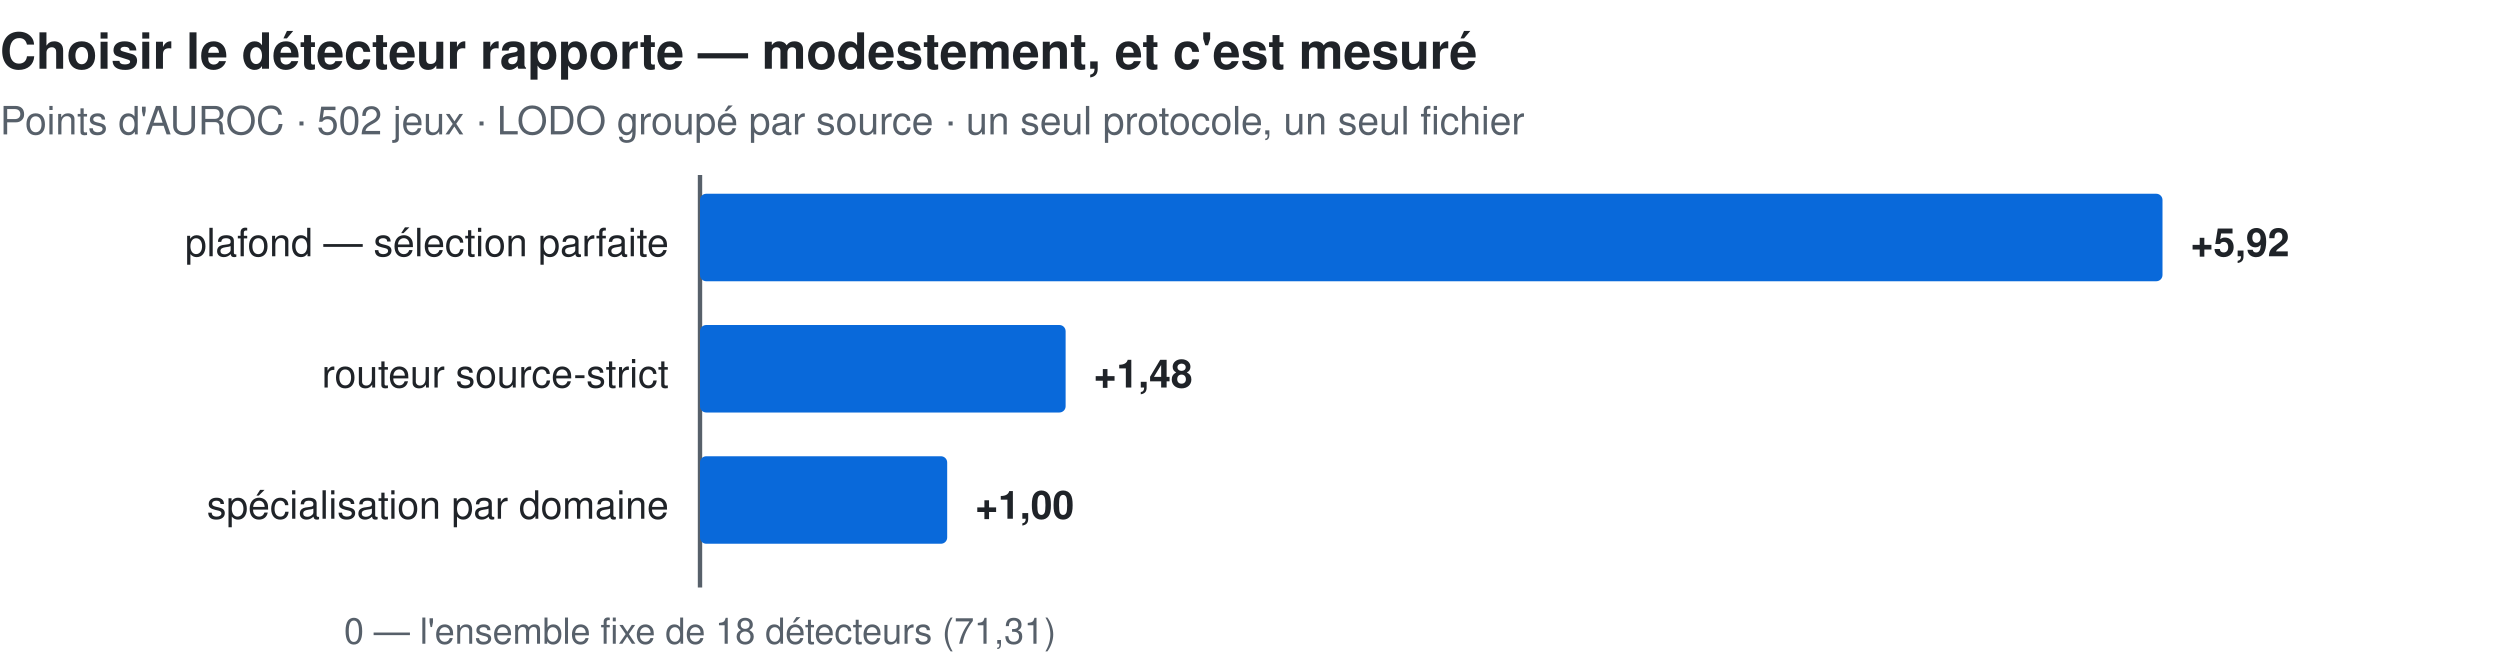
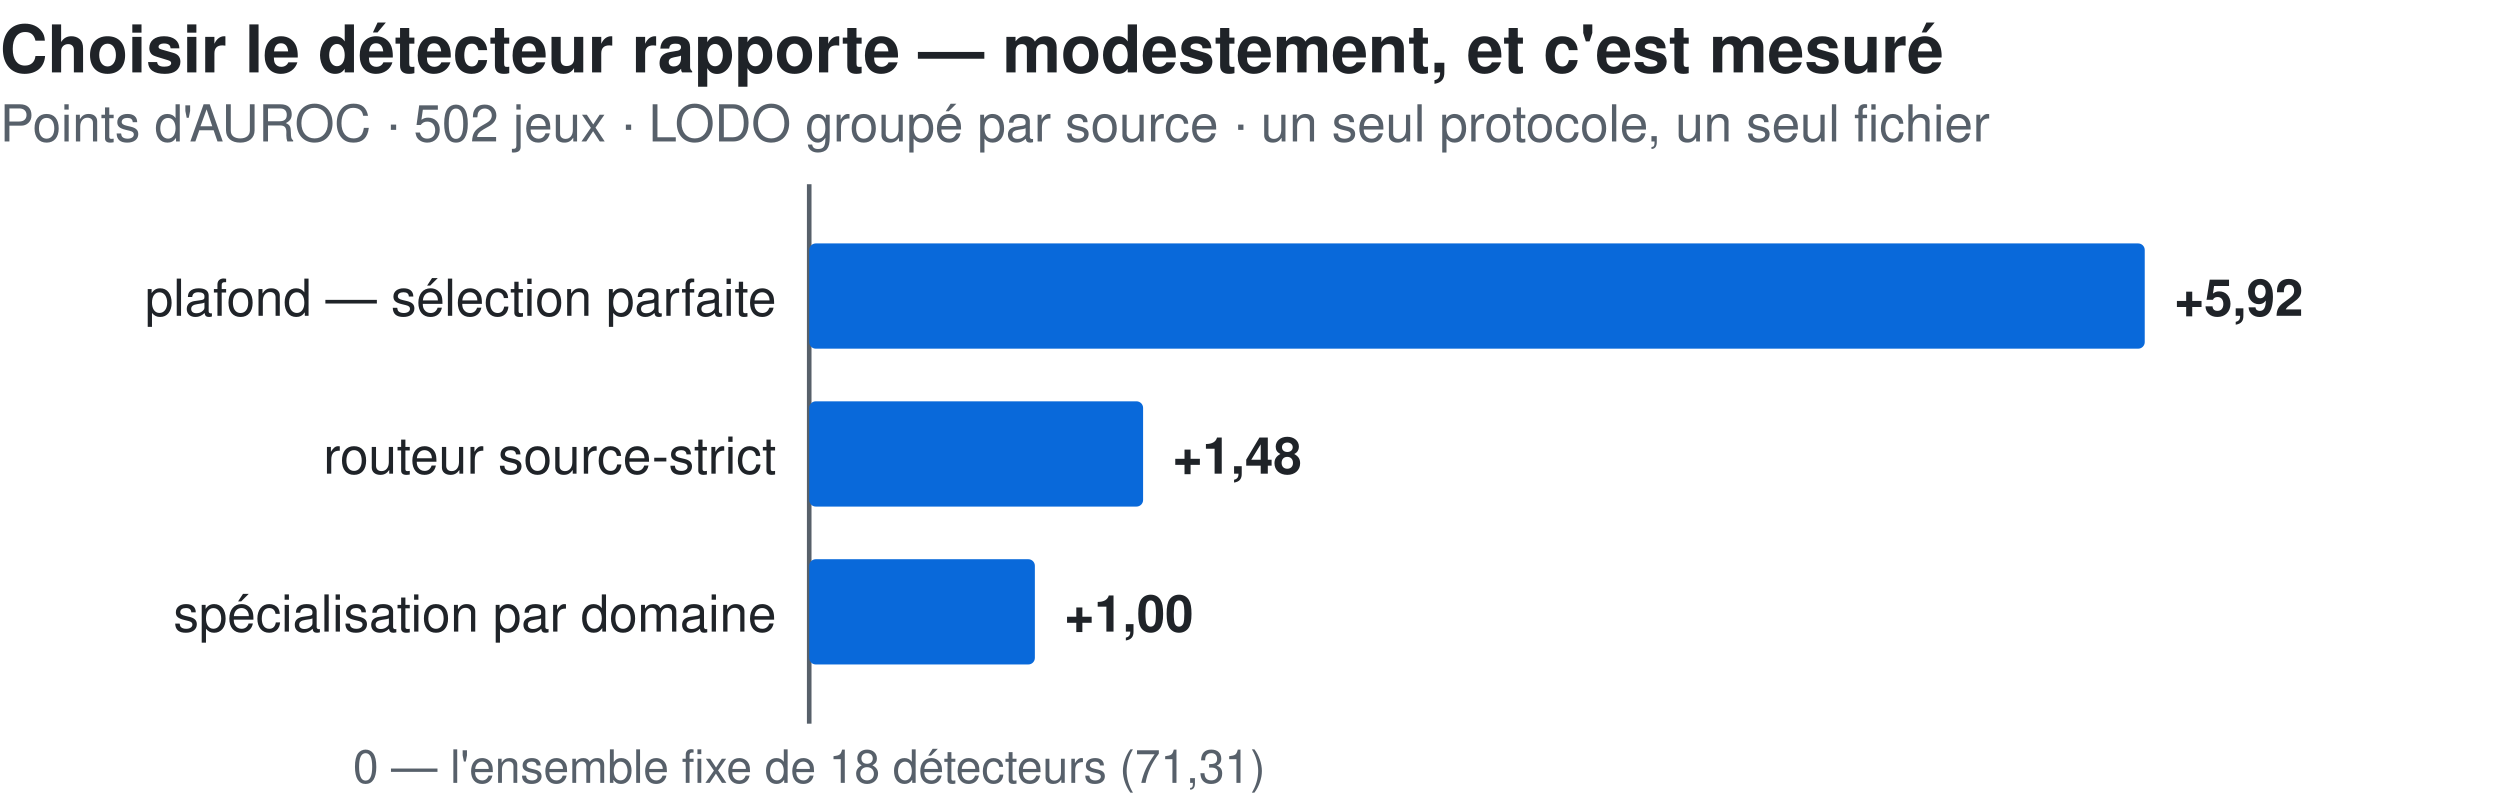
- <svg xmlns="http://www.w3.org/2000/svg" viewBox="0 0 800 210" width="800" height="210" role="img" font-family="-apple-system,BlinkMacSystemFont,'Segoe UI',Helvetica,Arial,sans-serif">
-   <text x="0" y="22" font-size="16" font-weight="600" fill="#1f2328">Choisir le détecteur rapporte — modestement, et c'est mesuré</text>
-   <text x="0" y="43" font-size="12.5" fill="#57606a">Points d'AUROC · 502 jeux · LODO groupé par source · un seul protocole, un seul fichier</text>
-   <line x1="224.0" y1="56" x2="224.0" y2="188" stroke="#57606a" stroke-width="1.4" />
-   <rect x="224.0" y="62" width="468.0" height="28" rx="2" fill="#0969da" />
-   <text x="214" y="82" font-size="12.5" text-anchor="end" fill="#1f2328">plafond — sélection parfaite</text>
-   <text x="701.0" y="82" font-size="12.5" font-weight="600" text-anchor="start" fill="#1f2328">+5,92</text>
-   <rect x="224.0" y="104" width="117.0" height="28" rx="2" fill="#0969da" />
-   <text x="214" y="124" font-size="12.5" text-anchor="end" fill="#1f2328">routeur source-strict</text>
-   <text x="350.0" y="124" font-size="12.5" font-weight="600" text-anchor="start" fill="#1f2328">+1,48</text>
-   <rect x="224.0" y="146" width="79.1" height="28" rx="2" fill="#0969da" />
-   <text x="214" y="166" font-size="12.5" text-anchor="end" fill="#1f2328">spécialisation par domaine</text>
-   <text x="312.1" y="166" font-size="12.5" font-weight="600" text-anchor="start" fill="#1f2328">+1,00</text>
-   <text x="224.0" y="206" font-size="11.5" text-anchor="middle" fill="#57606a">0 — l'ensemble fixe de 18 détecteurs (71,31)</text>
+ <svg xmlns="http://www.w3.org/2000/svg" viewBox="0 0 760 246" preserveAspectRatio="xMinYMin meet" role="img" font-family="-apple-system,BlinkMacSystemFont,'Segoe UI',Helvetica,Arial,sans-serif">
+   <text x="0" y="22" font-size="20" font-weight="600" fill="#1f2328">Choisir le détecteur rapporte — modestement, et c'est mesuré</text>
+   <text x="0" y="43" font-size="15.5" fill="#57606a">Points d'AUROC · 502 jeux · LODO groupé par source · un seul protocole, un seul fichier</text>
+   <line x1="246.0" y1="56" x2="246.0" y2="220" stroke="#57606a" stroke-width="1.4" />
+   <rect x="246.0" y="74" width="406.0" height="32" rx="2" fill="#0969da" />
+   <text x="236" y="96" font-size="15.5" text-anchor="end" fill="#1f2328">plafond — sélection parfaite</text>
+   <text x="661.0" y="96" font-size="15.5" font-weight="600" text-anchor="start" fill="#1f2328">+5,92</text>
+   <rect x="246.0" y="122" width="101.5" height="32" rx="2" fill="#0969da" />
+   <text x="236" y="144" font-size="15.5" text-anchor="end" fill="#1f2328">routeur source-strict</text>
+   <text x="356.5" y="144" font-size="15.5" font-weight="600" text-anchor="start" fill="#1f2328">+1,48</text>
+   <rect x="246.0" y="170" width="68.6" height="32" rx="2" fill="#0969da" />
+   <text x="236" y="192" font-size="15.5" text-anchor="end" fill="#1f2328">spécialisation par domaine</text>
+   <text x="323.6" y="192" font-size="15.5" font-weight="600" text-anchor="start" fill="#1f2328">+1,00</text>
+   <text x="246.0" y="238" font-size="14" text-anchor="middle" fill="#57606a">0 — l'ensemble fixe de 18 détecteurs (71,31)</text>
</svg>
